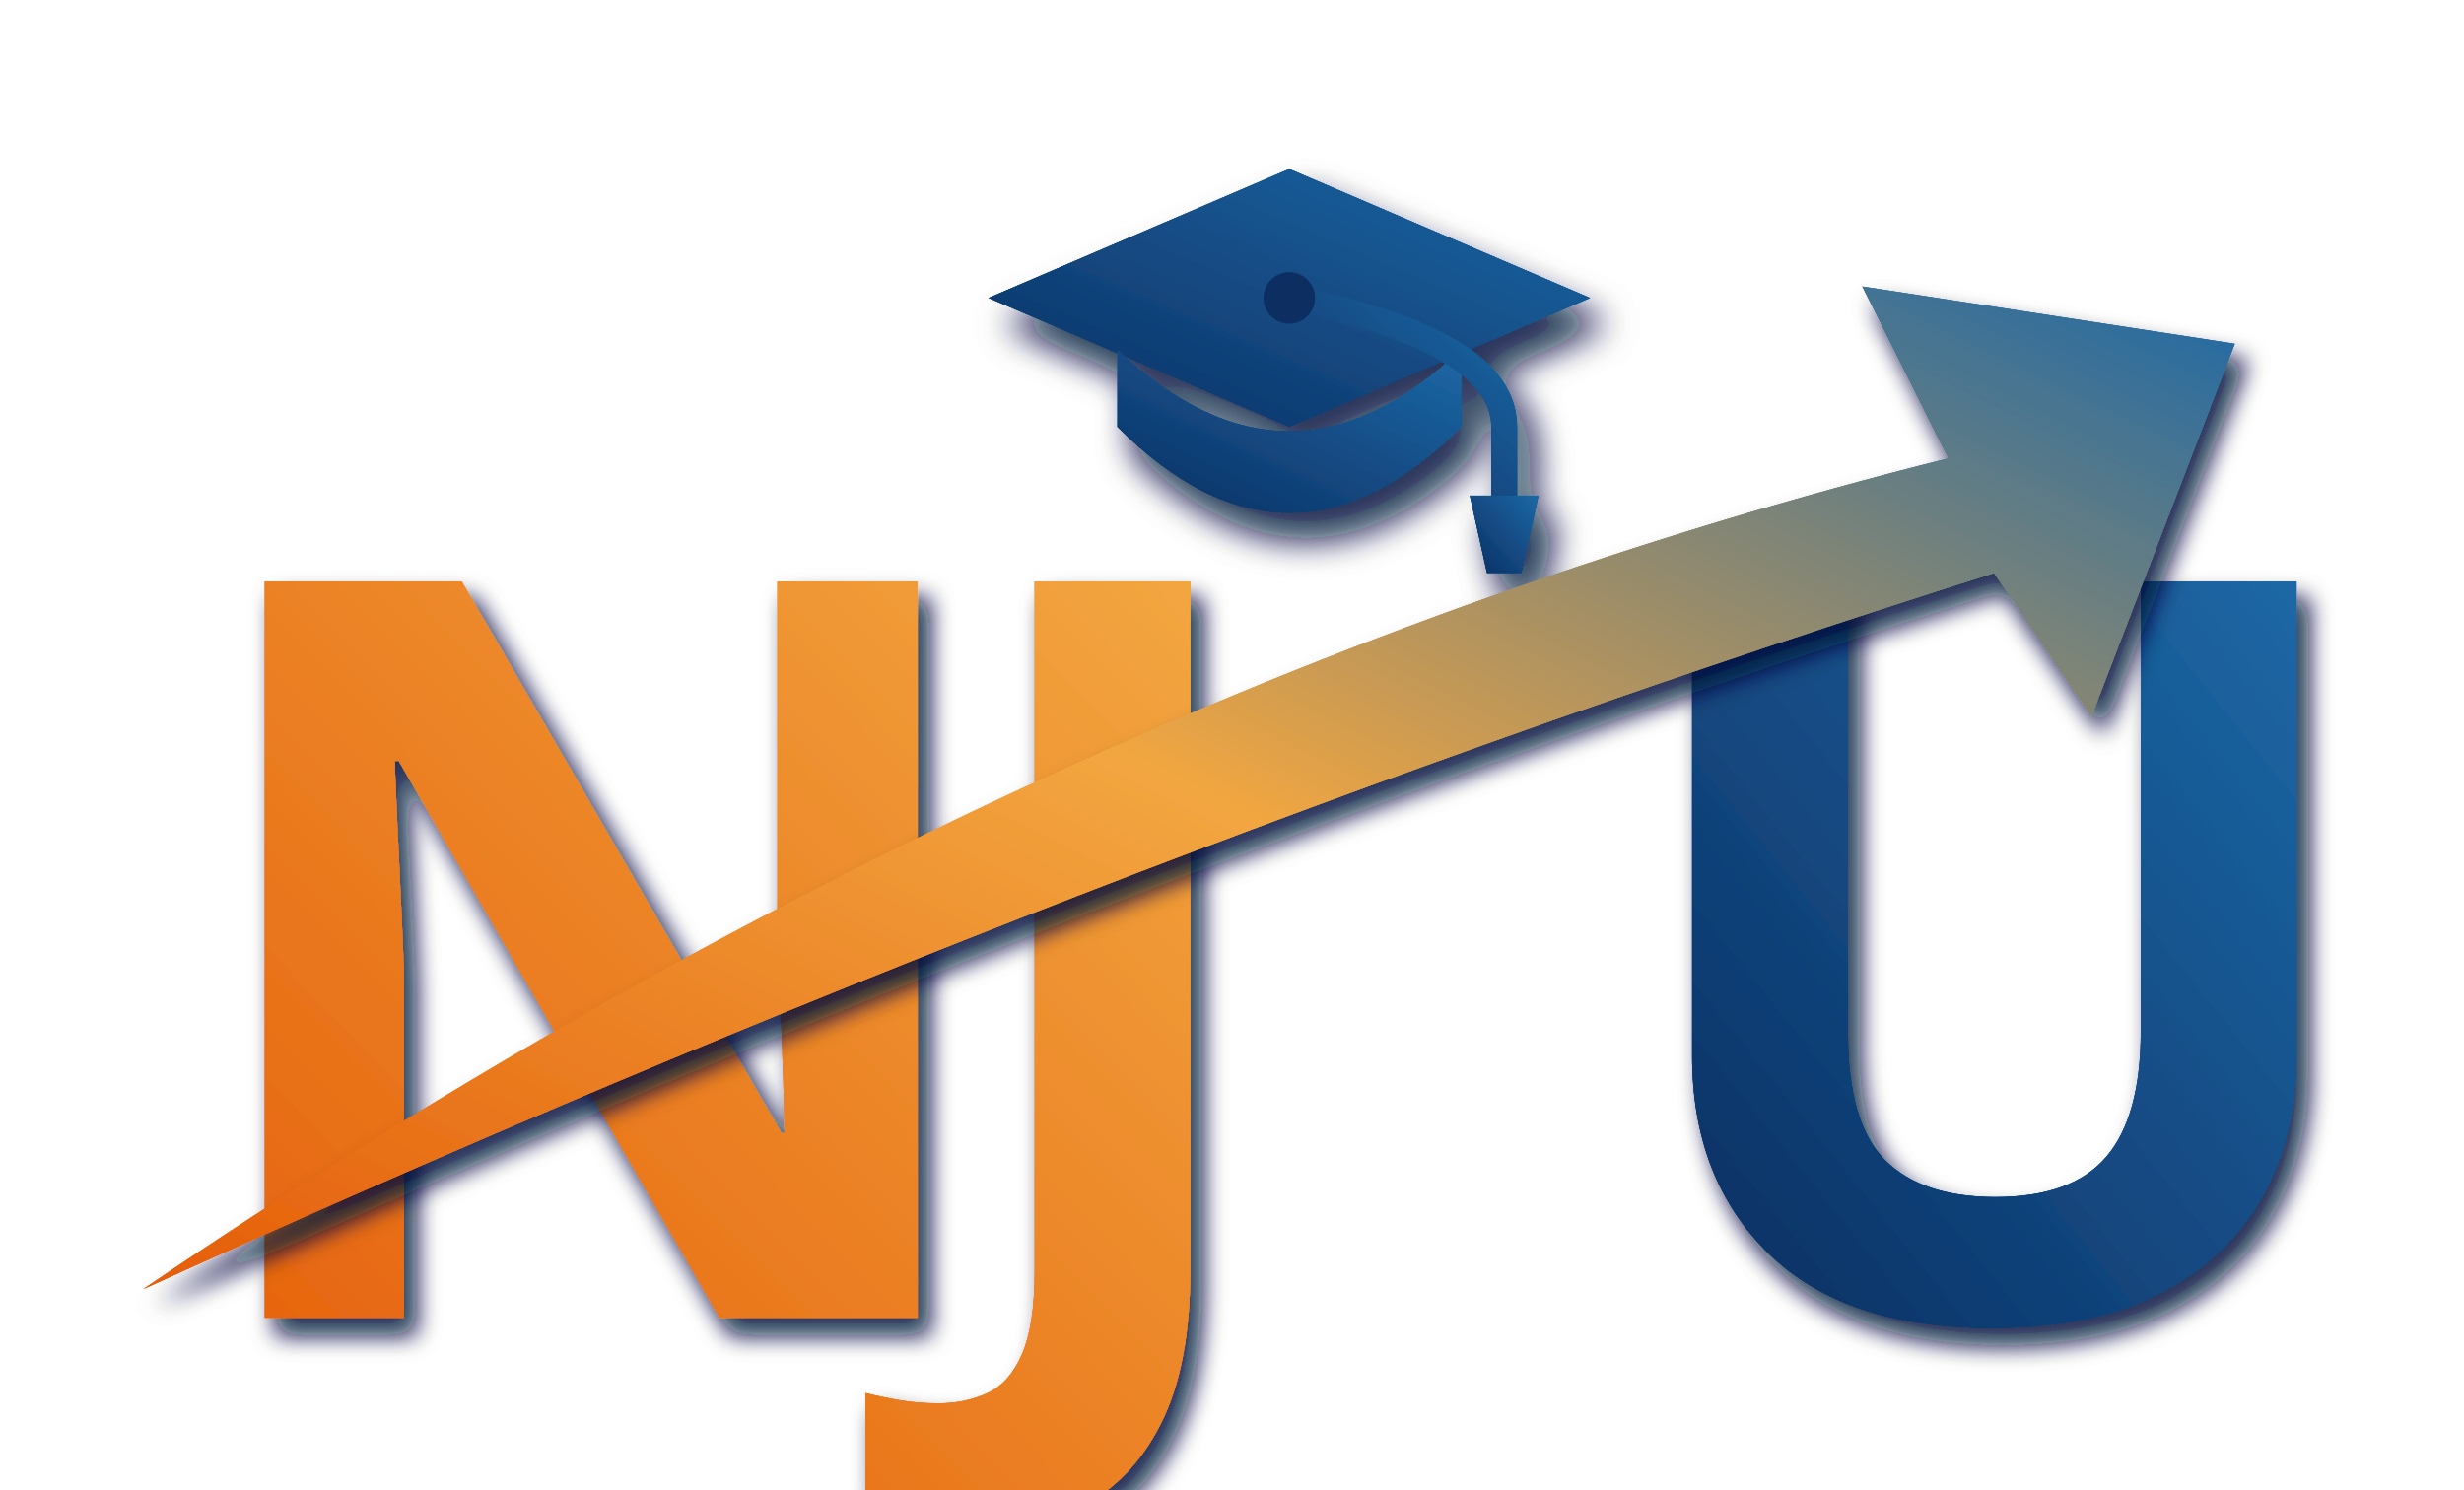
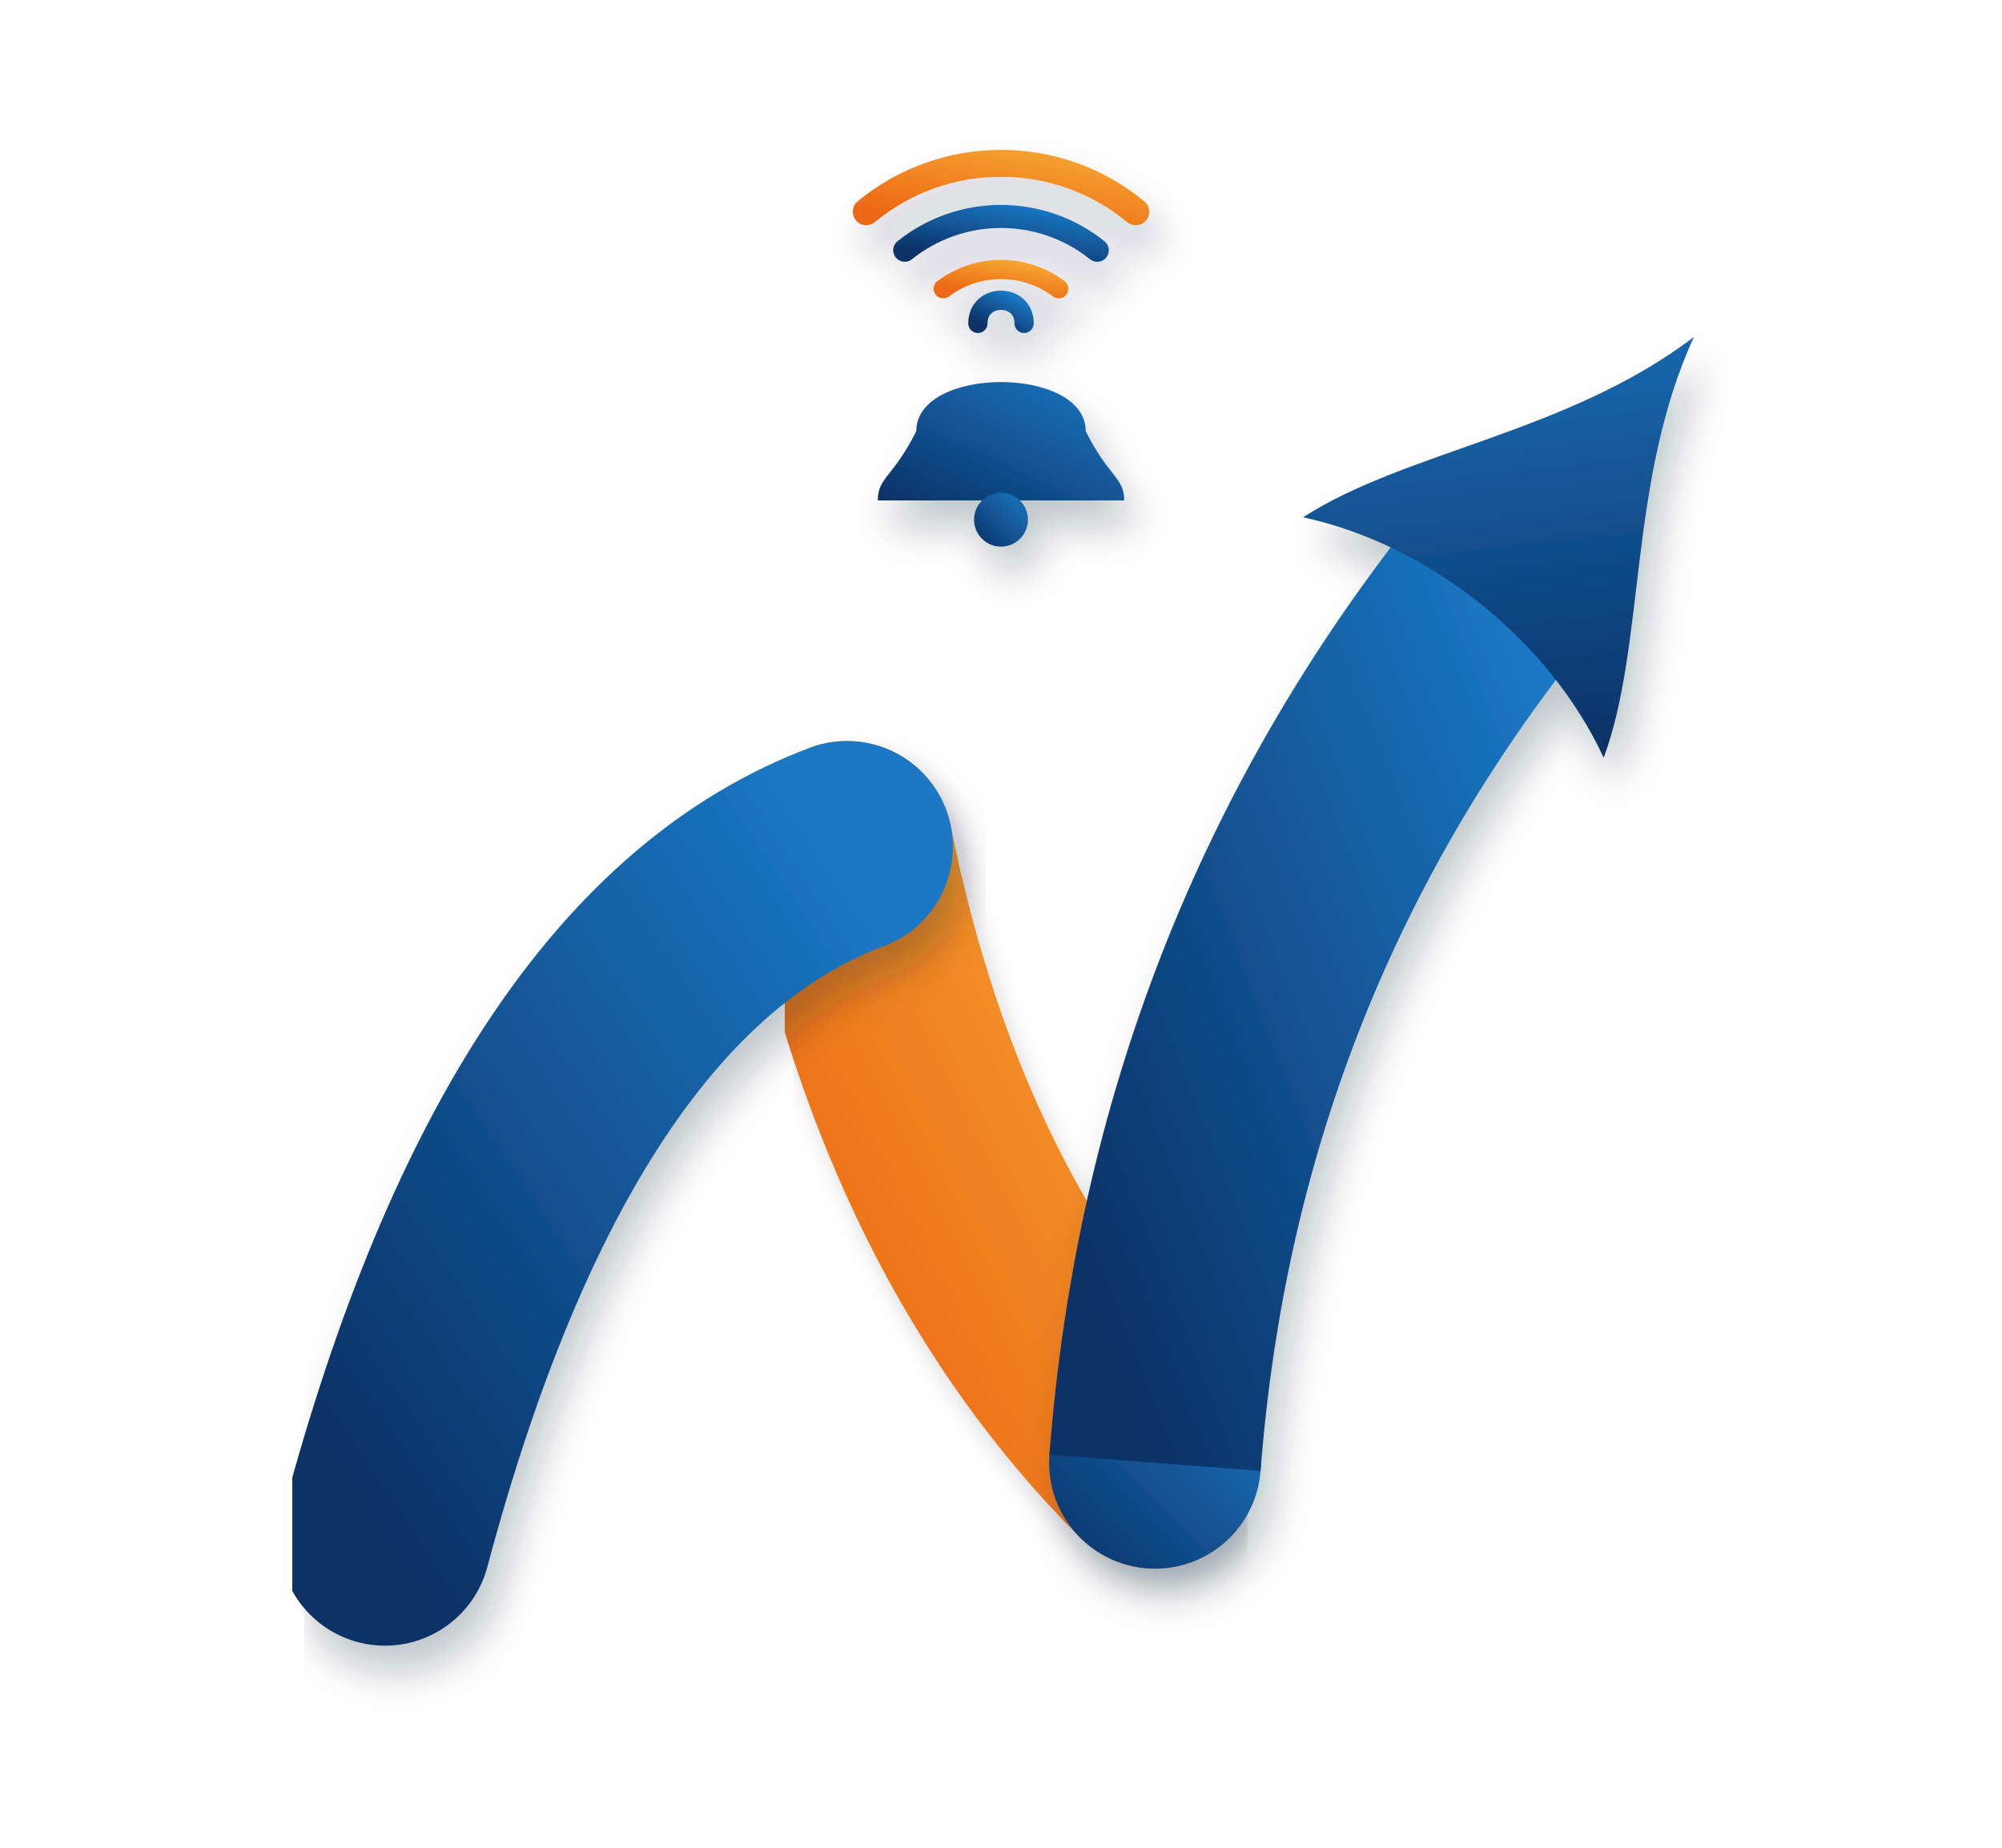
- <svg xmlns="http://www.w3.org/2000/svg" viewBox="180 80 430 260" width="100%" height="100%">
+ <svg xmlns="http://www.w3.org/2000/svg" viewBox="0 0 520 480" width="100%" height="100%">
  <defs>
-     <linearGradient id="warmGrad" x1="0%" y1="100%" x2="100%" y2="0%">
-       <stop offset="0%" stop-color="#e55d09" />
-       <stop offset="100%" stop-color="#f2a640" />
+     <linearGradient id="blueGrad" x1="0%" y1="100%" x2="100%" y2="0%">
+       <stop offset="0%" stop-color="#0b3166" />
+       <stop offset="100%" stop-color="#1b78c4" />
    </linearGradient>
-     <linearGradient id="coolGrad" x1="0%" y1="100%" x2="100%" y2="0%">
-       <stop offset="0%" stop-color="#0b2e61" />
-       <stop offset="100%" stop-color="#1c68a6" />
+     <linearGradient id="orangeGrad" x1="0%" y1="100%" x2="100%" y2="0%">
+       <stop offset="0%" stop-color="#ed6712" />
+       <stop offset="100%" stop-color="#f5a433" />
    </linearGradient>
-     <linearGradient id="arrowGrad" x1="0%" y1="100%" x2="100%" y2="0%">
-       <stop offset="0%" stop-color="#e55d09" />
-       <stop offset="50%" stop-color="#f2a640" />
-       <stop offset="100%" stop-color="#1c68a6" />
-     </linearGradient>
-     <filter id="carvedShadow" x="-20%" y="-20%" width="150%" height="150%">
-       <feDropShadow dx="6" dy="8" stdDeviation="5" flood-color="#051a3b" flood-opacity="0.4" result="shadow1" />
-       <feDropShadow dx="2" dy="3" stdDeviation="2" flood-color="#051a3b" flood-opacity="0.6" result="shadow2" />
-       <feMerge>
-         <feMergeNode in="shadow1" />
-         <feMergeNode in="shadow2" />
-         <feMergeNode in="SourceGraphic" />
-       </feMerge>
+     <filter id="shadow" x="-20%" y="-20%" width="150%" height="150%">
+       <feDropShadow dx="3" dy="7" stdDeviation="5" flood-color="#051530" flood-opacity="0.25" />
    </filter>
-     <filter id="testsShadow" x="-20%" y="-20%" width="150%" height="150%">
-       <feDropShadow dx="4" dy="6" stdDeviation="4" flood-color="#051a3b" flood-opacity="0.4" />
-       <feDropShadow dx="1" dy="2" stdDeviation="1" flood-color="#051a3b" flood-opacity="0.6" />
+     <filter id="lightShadow" x="-20%" y="-20%" width="150%" height="150%">
+       <feDropShadow dx="2" dy="4" stdDeviation="3" flood-color="#051530" flood-opacity="0.15" />
    </filter>
  </defs>
-   <g transform="translate(210, 310)" filter="url(#carvedShadow)">
-     <text x="0" y="0" font-family="'Arial Black', Impact, sans-serif" font-weight="900" font-size="180" fill="url(#warmGrad)" letter-spacing="-12">NJ</text>
+   <g transform="translate(260, 100)" filter="url(#shadow)">
+     <path d="M -6,-16 C -6,-24 6,-24 6,-16" fill="none" stroke="url(#blueGrad)" stroke-width="5" stroke-linecap="round" />
+     <path d="M -22,12 C -22,-5 22,-5 22,12 C 28,24 32,24 32,30 L -32,30 C -32,24 -28,24 -22,12 Z" fill="url(#blueGrad)" />
+     <circle cx="0" cy="35" r="7" fill="url(#blueGrad)" />
+     <g stroke-linecap="round" fill="none">
+       <path d="M -15,-25 A 25 25 0 0 1 15,-25" stroke="url(#orangeGrad)" stroke-width="5" />
+       <path d="M -25,-35 A 40 40 0 0 1 25,-35" stroke="url(#blueGrad)" stroke-width="6" />
+       <path d="M -35,-45 A 55 55 0 0 1 35,-45" stroke="url(#orangeGrad)" stroke-width="7" />
+     </g>
  </g>
-   <g transform="translate(460, 310)" filter="url(#carvedShadow)">
-     <text x="0" y="0" font-family="'Arial Black', Impact, sans-serif" font-weight="900" font-size="180" fill="url(#coolGrad)">U</text>
-   </g>
-   <g transform="translate(345, 87) scale(1.5)" filter="url(#carvedShadow)">
-     <path d="M 40,15 L 75,30 L 40,45 L 5,30 Z" fill="url(#coolGrad)" />
-     <path d="M 20,36 L 20,45 Q 40,65 60,45 L 60,36 Q 40,55 20,36 Z" fill="url(#coolGrad)" />
-     <path d="M 40,30 Q 65,35 65,45 L 65,53" fill="none" stroke="url(#coolGrad)" stroke-width="3" />
-     <path d="M 61,53 L 69,53 L 67,62 L 63,62 Z" fill="url(#coolGrad)" />
-     <circle cx="40" cy="30" r="3" fill="#0b2e61" />
-   </g>
-   <g transform="translate(210, 260)" filter="url(#carvedShadow)">
-     <path d="M -5,45                   Q 150,-60 310,-100                   L 295,-130                   L 360,-120                   L 335,-55                   L 318,-80                   Q 160,-30 -5,45 Z" fill="url(#arrowGrad)" />
+   <g>
+     <path d="M 220,220 Q 240,320 300,380" fill="none" stroke="url(#orangeGrad)" stroke-width="55" stroke-linecap="round" filter="url(#lightShadow)" />
+     <path d="M 100,400 Q 140,250 220,220" fill="none" stroke="url(#blueGrad)" stroke-width="55" stroke-linecap="round" filter="url(#shadow)" />
+     <g filter="url(#shadow)">
+       <circle cx="300" cy="380" r="27.5" fill="url(#blueGrad)" />
+       <path d="M 300,380 Q 310,250 390,150" fill="none" stroke="url(#blueGrad)" stroke-width="55" stroke-linecap="butt" />
+       <g transform="translate(390, 150) rotate(-51.34)">
+         <path d="M 80,0 C 40,-10 10,-40 -20,-50 C -5,-20 -5,20 -20,50 C 10,40 40,10 80,0 Z" fill="url(#blueGrad)" />
+       </g>
+     </g>
  </g>
</svg>
